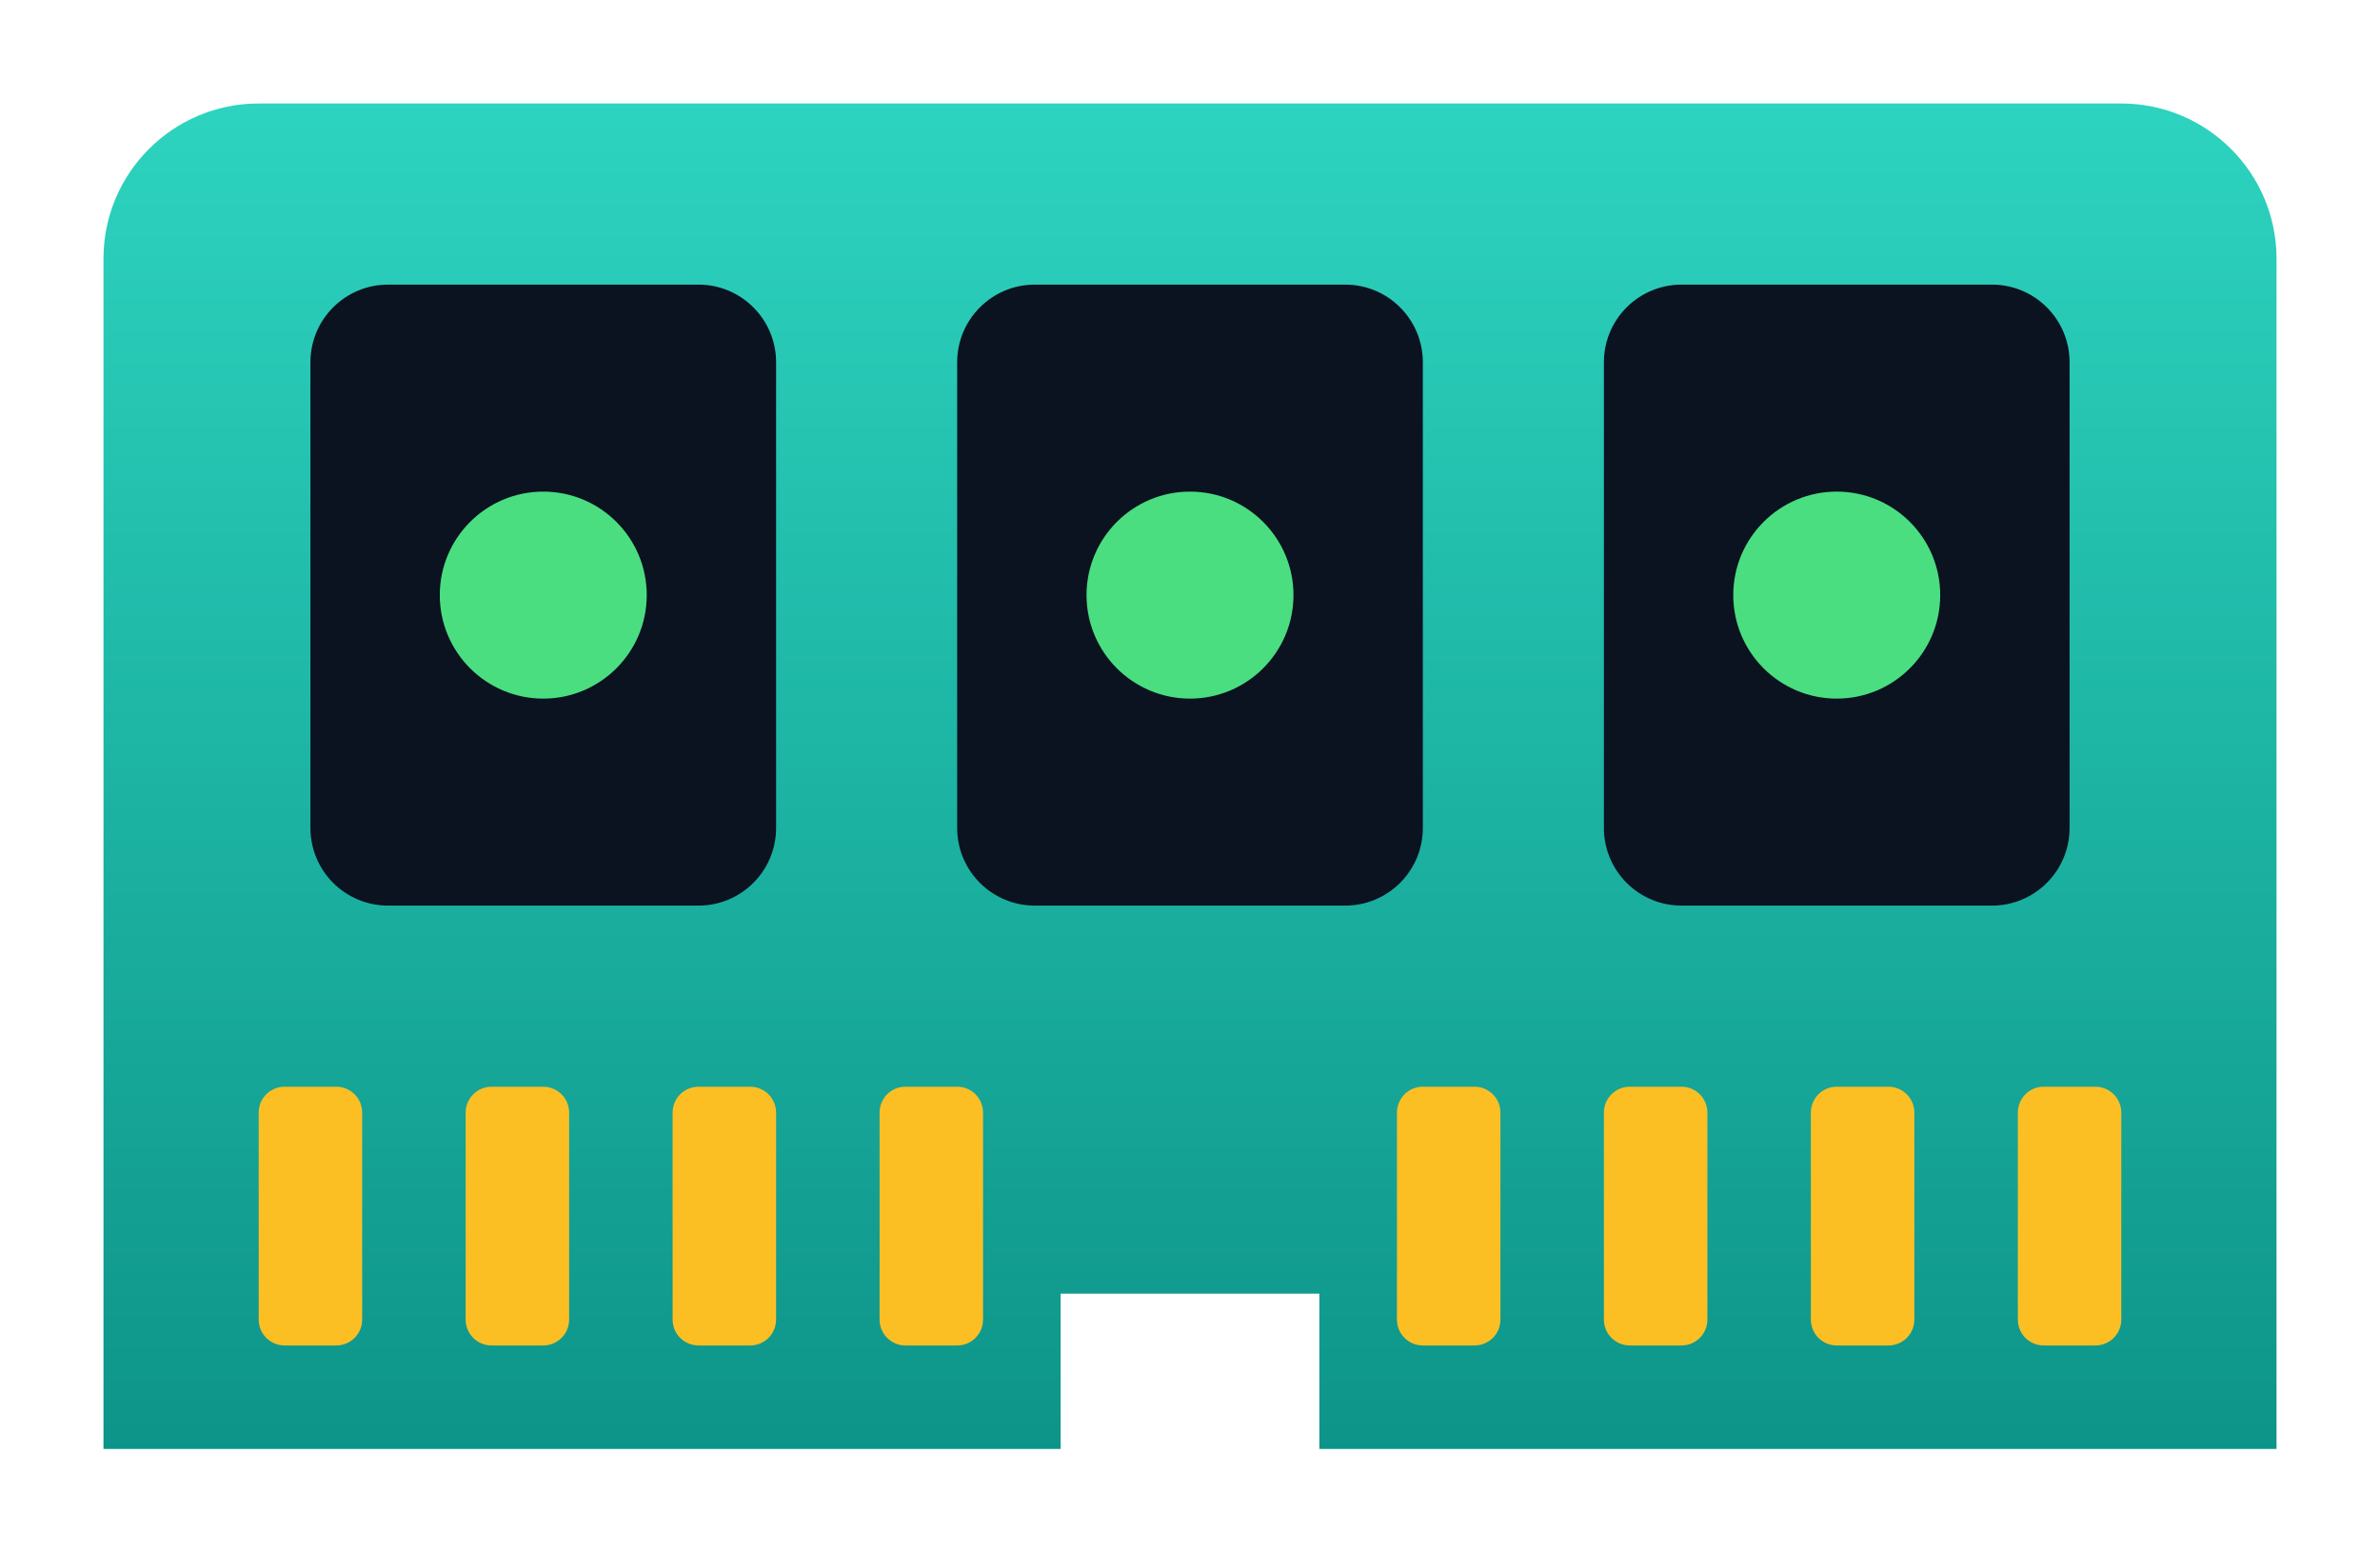
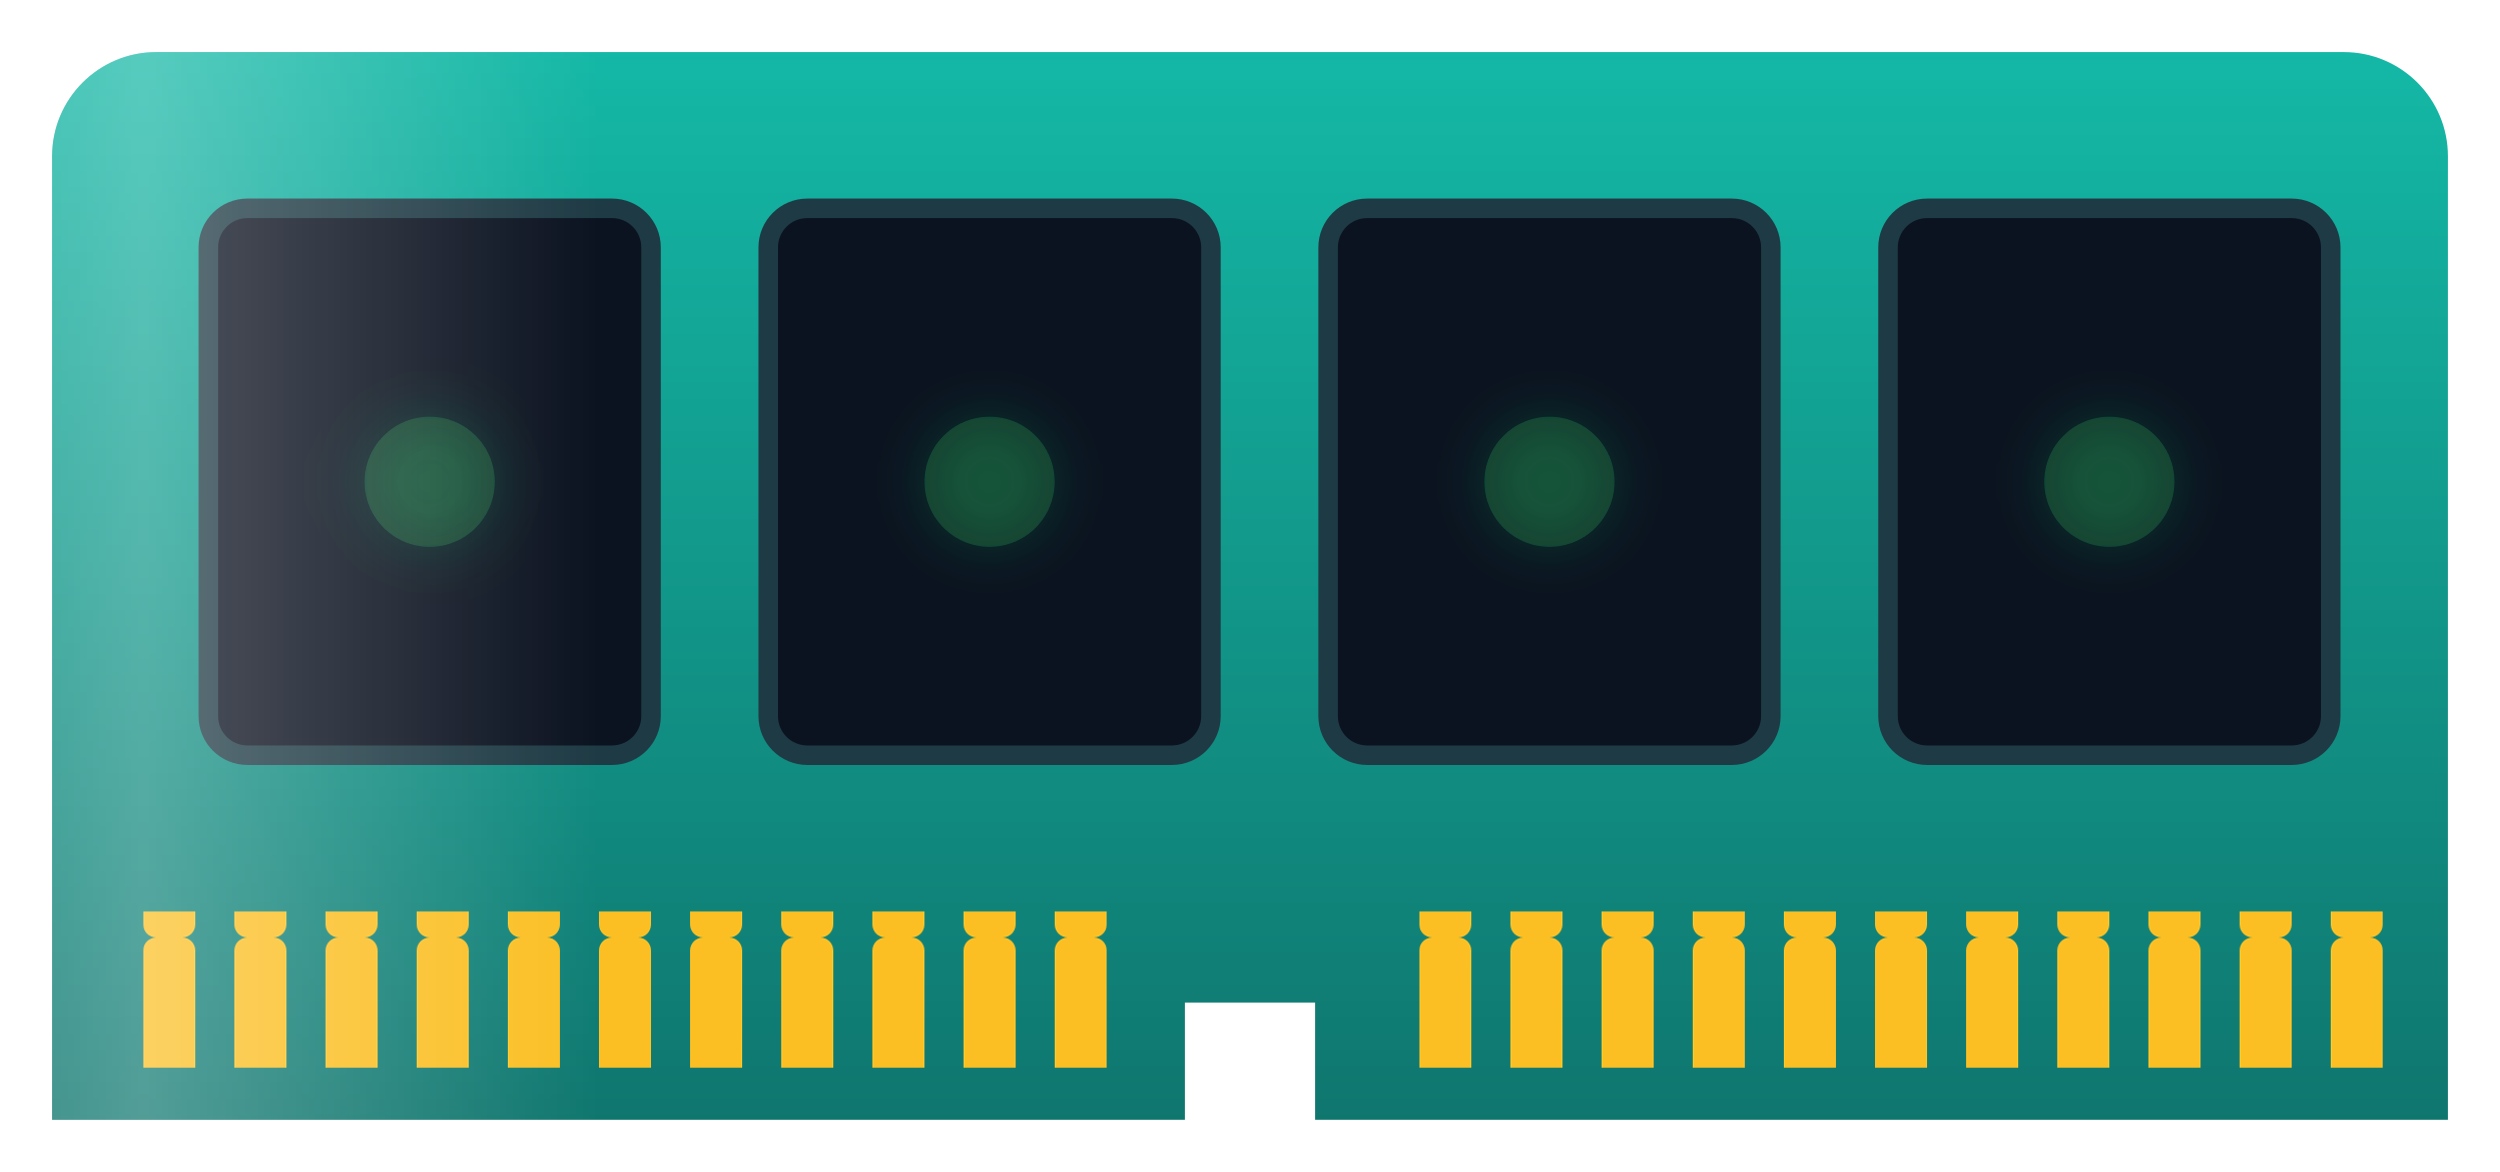
- <svg xmlns="http://www.w3.org/2000/svg" viewBox="1 9 46 30" width="46" height="30" role="img" aria-labelledby="title">
+ <svg xmlns="http://www.w3.org/2000/svg" viewBox="24 72 192 90" width="192" height="90" role="img" aria-labelledby="title">
  <defs>
    <linearGradient id="board" x1="0" y1="0" x2="0" y2="1">
-       <stop offset="0" stop-color="#2dd4bf" />
-       <stop offset="1" stop-color="#0d9488" />
+       <stop offset="0" stop-color="#14b8a6" />
+       <stop offset="1" stop-color="#0f766e" />
    </linearGradient>
+     <linearGradient id="sheen" x1="0" y1="0" x2="1" y2="0">
+       <stop offset="0" stop-color="#ffffff" stop-opacity="0" />
+       <stop offset="0.5" stop-color="#ffffff" stop-opacity="0.28" />
+       <stop offset="1" stop-color="#ffffff" stop-opacity="0" />
+     </linearGradient>
+     <pattern id="contacts" x="0" y="0" width="7" height="12" patternUnits="userSpaceOnUse">
+       <rect width="4" height="12" rx="1" fill="#fbbf24" />
+     </pattern>
+     <clipPath id="module">
+       <path id="outline" d="M36 76H204a8 8 0 0 1 8 8V158H125v-9h-10v9H28V84a8 8 0 0 1 8-8Z" />
+     </clipPath>
+     <filter id="glow" x="-100%" y="-100%" width="300%" height="300%">
+       <feGaussianBlur stdDeviation="2.5" result="blur" />
+       <feMerge>
+         <feMergeNode in="blur" />
+         <feMergeNode in="SourceGraphic" />
+       </feMerge>
+     </filter>
  </defs>
-   <path d="M6 11H42a3 3 0 0 1 3 3V37H26.5v-3h-5v3H3V14a3 3 0 0 1 3-3Z" fill="url(#board)" />
-   <g fill="#0b1220">
-     <rect x="7" y="14.5" width="9" height="12" rx="1.5" />
-     <rect x="19.5" y="14.5" width="9" height="12" rx="1.5" />
-     <rect x="32" y="14.5" width="9" height="12" rx="1.5" />
+   <style>
+     .led {
+       fill: #22c55e;
+       opacity: 0.22;
+       animation: pass 2.8s ease-in-out infinite;
+     }
+     .led:nth-of-type(2) { animation-delay: 0.35s; }
+     .led:nth-of-type(3) { animation-delay: 0.7s; }
+     .led:nth-of-type(4) { animation-delay: 1.05s; }
+     @keyframes pass {
+       0%, 100% { opacity: 0.22; }
+       12%, 55% { opacity: 1; }
+       75% { opacity: 0.22; }
+     }
+     .sheen { animation: sweep 5.6s ease-in-out infinite; }
+     @keyframes sweep {
+       0% { transform: translateX(-90px); }
+       45%, 100% { transform: translateX(260px); }
+     }
+     @media (prefers-reduced-motion: reduce) {
+       .led, .sheen { animation: none; }
+       .led { opacity: 1; }
+       .sheen { display: none; }
+     }
+   </style>
+   <use href="#outline" fill="url(#board)" />
+   <g fill="#0b1220" stroke="#1e3a44" stroke-width="1.5">
+     <rect x="40" y="88" width="34" height="42" rx="3" />
+     <rect x="83" y="88" width="34" height="42" rx="3" />
+     <rect x="126" y="88" width="34" height="42" rx="3" />
+     <rect x="169" y="88" width="34" height="42" rx="3" />
  </g>
-   <g fill="#4ade80">
-     <circle cx="11.5" cy="20.5" r="2" />
-     <circle cx="24" cy="20.5" r="2" />
-     <circle cx="36.5" cy="20.5" r="2" />
+   <g filter="url(#glow)">
+     <circle class="led" cx="57" cy="109" r="5" />
+     <circle class="led" cx="100" cy="109" r="5" />
+     <circle class="led" cx="143" cy="109" r="5" />
+     <circle class="led" cx="186" cy="109" r="5" />
  </g>
-   <g fill="#fbbf24">
-     <rect x="6" y="30" width="2" height="5" rx="0.5" />
-     <rect x="10" y="30" width="2" height="5" rx="0.5" />
-     <rect x="14" y="30" width="2" height="5" rx="0.5" />
-     <rect x="18" y="30" width="2" height="5" rx="0.5" />
-     <rect x="28" y="30" width="2" height="5" rx="0.5" />
-     <rect x="32" y="30" width="2" height="5" rx="0.5" />
-     <rect x="36" y="30" width="2" height="5" rx="0.5" />
-     <rect x="40" y="30" width="2" height="5" rx="0.5" />
+   <rect x="35" y="142" width="74" height="12" fill="url(#contacts)" />
+   <rect x="133" y="142" width="74" height="12" fill="url(#contacts)" />
+   <g clip-path="url(#module)">
+     <rect class="sheen" x="0" y="70" width="70" height="95" fill="url(#sheen)" />
  </g>
</svg>
